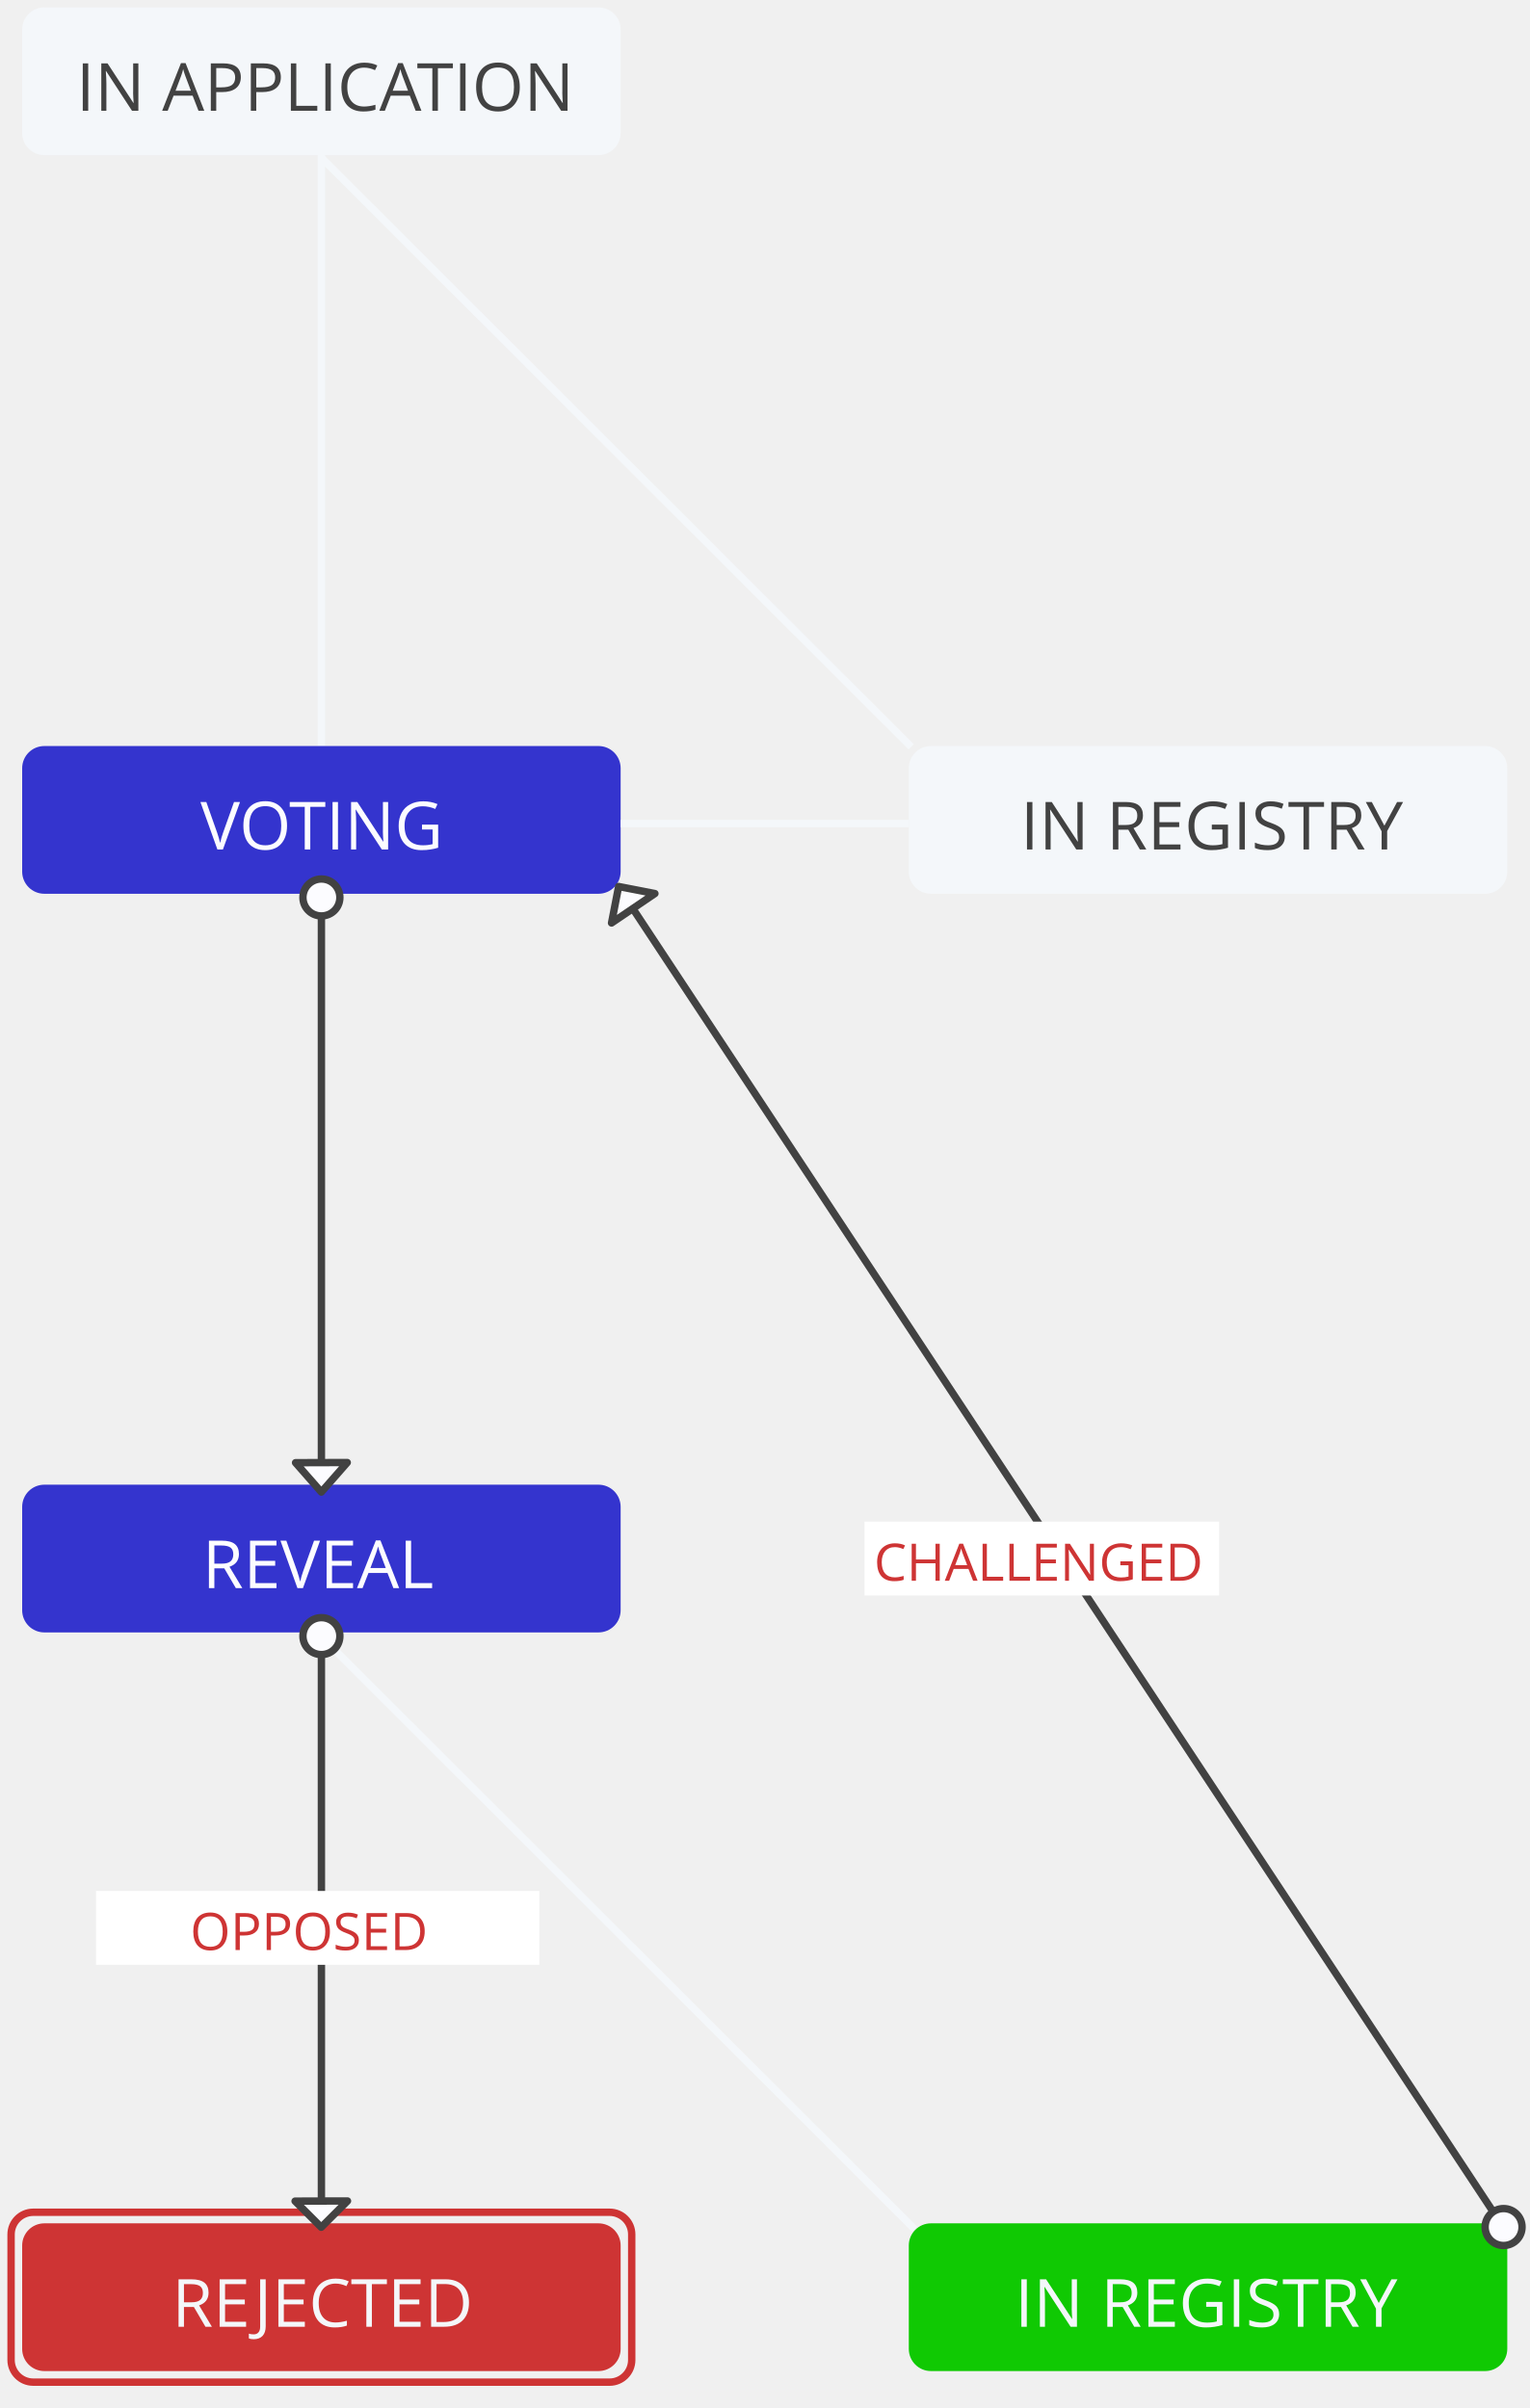
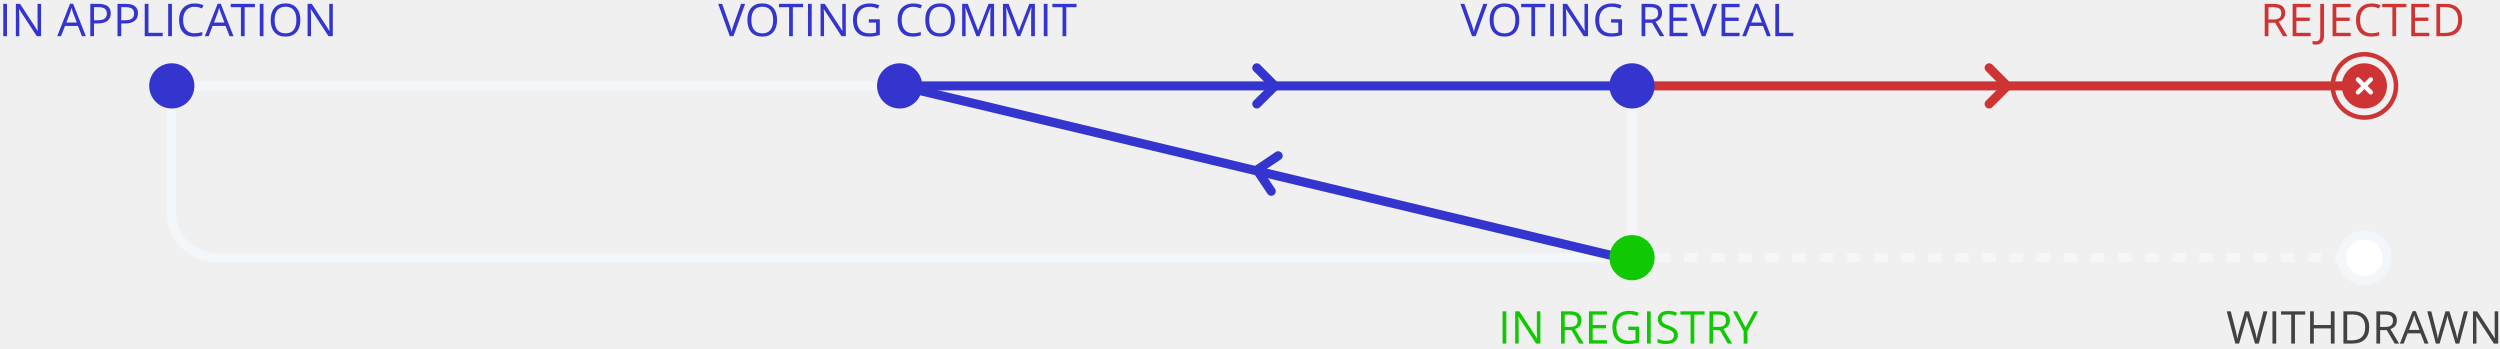
- <svg xmlns="http://www.w3.org/2000/svg" width="95%" height="95%" viewBox="0 0 207 326" version="1.1">
+ <svg xmlns="http://www.w3.org/2000/svg" width="553px" height="77px" viewBox="0 0 553 77" version="1.1">
  <defs />
  <g id="map_registry_challenge_id_rejected" stroke="none" stroke-width="1" fill="none" fill-rule="evenodd">
-     <g id="Group-3" transform="translate(1, 1)">
-       <rect id="Rectangle-11-Copy-3" fill="#CE3434" x="2" y="300" width="81" height="20" rx="3" />
-       <rect id="Rectangle-11-Copy-6" stroke="#CE3434" x="0.5" y="298.5" width="84" height="23" rx="3" />
-       <text id="REJECTED" font-family="Open Sans, sans-serif" font-size="9" font-weight="500" fill="#F4F7FA">
-         <tspan x="22.273" y="314">REJECTED</tspan>
-       </text>
-       <path d="M42.5,19.5 L42.5,99.5" id="Line" stroke="#F4F7FA" stroke-linecap="square" />
-       <path d="M42.476,20.33 L122.319,100.103 L42.476,20.33 Z" id="Line" stroke="#F4F7FA" stroke-linecap="square" />
-       <rect id="Rectangle-11" fill="#F4F7FA" x="2" y="0" width="81" height="20" rx="3" />
-       <text id="IN-APPLICATION" font-family="Open Sans, sans-serif" font-size="9" font-weight="normal" fill="#424242">
-         <tspan x="9.314" y="14">IN APPLICATION</tspan>
-       </text>
-       <rect id="Rectangle-11-Copy" fill="#3434CE" x="2" y="100" width="81" height="20" rx="3" />
-       <text id="VOTING" font-family="Open Sans, sans-serif" font-size="9" font-weight="500" fill="#FCFCFF">
-         <tspan x="26.125" y="114">VOTING</tspan>
-       </text>
-       <path d="M82.492,204.12 L82.542,316.985" id="Line" stroke="#F4F7FA" stroke-linecap="square" transform="translate(82.51718, 260.5525) rotate(-45) translate(-82.51718, -260.5525) " />
-       <rect id="Rectangle-11-Copy-5" fill="#10C903" x="122" y="300" width="81" height="20" rx="3" />
-       <g id="Group" transform="translate(140.4733, 209.8382) rotate(-210) translate(-140.4733, -209.8382) translate(131.4733, 101.8382)" stroke="#424242">
-         <path d="M0.806,0.969 L13.428,211.973" id="Line" stroke-linecap="square" />
-         <polygon id="Path-4" fill="#FCFCFF" stroke-linecap="round" stroke-linejoin="round" transform="translate(13.48468, 213.752) rotate(-4) translate(-13.48468, -213.752) " points="17.032 211.973 13.475 215.531 9.937 211.993" />
-       </g>
-       <g id="Group-4-Copy" transform="translate(116, 205)">
-         <rect id="Rectangle-12" fill="#FFFFFF" x="0" y="0" width="48" height="10" />
-         <text id="CHALLENGED" font-family="Open Sans, sans-serif" font-size="7" font-weight="500" fill="#CE3434">
-           <tspan x="1.288" y="8">CHALLENGED</tspan>
-         </text>
-       </g>
-       <text id="IN-REGISTRY" font-family="Open Sans, sans-serif" font-size="9" font-weight="500" fill="#F4F7FA">
-         <tspan x="136.345" y="314">IN REGISTRY</tspan>
-       </text>
-       <rect id="Rectangle-11-Copy-4" fill="#F4F7FA" x="122" y="100" width="81" height="20" rx="3" />
-       <text id="IN-REGISTRY" font-family="Open Sans, sans-serif" font-size="9" font-weight="normal" fill="#424242">
-         <tspan x="137.107" y="114">IN REGISTRY</tspan>
-       </text>
-       <path d="M102.5,92.487 L102.5,130.5" id="Line" stroke="#F4F7FA" stroke-linecap="square" transform="translate(103, 111) rotate(-270) translate(-103, -111) " />
-       <rect id="Rectangle-11-Copy-2" fill="#3434CE" x="2" y="200" width="81" height="20" rx="3" />
-       <g id="Group-2" transform="translate(39, 118)" stroke="#424242">
-         <path d="M3.5,2.5 L3.5,82.5" id="Line" stroke-linecap="square" />
-         <circle id="Oval-2" fill="#FCFCFF" cx="3.5" cy="2.5" r="2.5" />
-         <polygon id="Path-4" fill="#FCFCFF" stroke-linecap="round" stroke-linejoin="round" points="7 79 3.49 83 0 79.022" />
-       </g>
-       <text id="REVEAL" font-family="Open Sans, sans-serif" font-size="9" font-weight="500" fill="#FCFCFF">
-         <tspan x="26.387" y="214">REVEAL</tspan>
-       </text>
-       <circle id="Oval-2" stroke="#424242" fill="#FCFCFF" cx="202.5" cy="300.5" r="2.5" />
-       <g id="Group-Copy-2" transform="translate(38, 218)" stroke="#424242">
-         <path d="M4.5,1.5 L4.5,81.5" id="Line" stroke-linecap="square" />
-         <polygon id="Path-4" fill="#FCFCFF" stroke-linecap="round" stroke-linejoin="round" points="8.032 78.973 4.475 82.531 0.937 78.993" />
-         <circle id="Oval-2" fill="#FCFCFF" cx="4.5" cy="2.5" r="2.5" />
-       </g>
-       <g id="Group-4-Copy-2" transform="translate(12, 255)">
-         <rect id="Rectangle-12" fill="#FFFFFF" x="0" y="0" width="60" height="10" />
-         <text id="OPPOSED" font-family="Open Sans, sans-serif" font-size="7" font-weight="500" fill="#CE3434">
-           <tspan x="12.737" y="8">OPPOSED</tspan>
-         </text>
-       </g>
+     <path d="M360.499,19 L522.5,19" id="Line-2" stroke="#CE3434" stroke-width="2" stroke-linecap="square" />
+     <circle id="Oval-Copy-2" stroke="#CE3434" cx="523" cy="19" r="7" />
+     <circle id="Oval-Copy-3" fill="#CE3434" cx="523" cy="19" r="5" />
+     <text id="REJECTED" font-family="Open Sans, sans-serif" font-size="10" font-weight="500" fill="#CE3434">
+       <tspan x="499.97" y="8">REJECTED</tspan>
+     </text>
+     <polyline id="Path-3-Copy-2" stroke="#CE3434" stroke-width="2" stroke-linecap="round" stroke-linejoin="round" transform="translate(442, 19) rotate(-270) translate(-442, -19) " points="438 21 442.019 17 446 21" />
+     <g id="Group" transform="translate(521, 17)" stroke="#FCFCFF" stroke-linecap="round" stroke-linejoin="round">
+       <path d="M3.414,0.586 L0.586,3.414" id="Line-4" />
+       <path d="M3.414,3.414 L0.586,0.586" id="Line-4" />
    </g>
+     <path d="M198.499,19 L361.501,19" id="Line-2" stroke="#3434CE" stroke-width="2" stroke-linecap="square" />
+     <polyline id="Path-3-Copy" stroke="#3434CE" stroke-width="2" stroke-linecap="round" stroke-linejoin="round" transform="translate(280, 19) rotate(-270) translate(-280, -19) " points="276 21 280.019 17 284 21" />
+     <path d="M37.869,19.079 L37.869,47 C37.869,52.523 42.346,57 47.869,57 L361,57" id="Path-2" stroke="#F4F7FA" stroke-width="2" />
+     <path d="M38,19 L199.501,19" id="Line-2" stroke="#F4F7FA" stroke-width="2" stroke-linecap="square" />
+     <path d="M199.123,19 L360.812,57.548" id="Line-2" stroke="#3434CE" stroke-width="2" stroke-linecap="square" />
+     <path d="M361,19 L361,58" id="Line-2" stroke="#F4F7FA" stroke-width="2" stroke-linecap="square" />
+     <path d="M361.499,57 L522.504,57" id="Line-2" stroke="#F4F7FA" stroke-width="2" stroke-linecap="square" stroke-dasharray="1,5" />
+     <circle id="Oval" fill="#3434CE" cx="38" cy="19" r="5" />
+     <circle id="Oval-Copy" fill="#3434CE" cx="199" cy="19" r="5" />
+     <circle id="Oval-Copy-2" fill="#3434CE" cx="361" cy="19" r="5" />
+     <circle id="Oval-Copy-2" fill="#10C903" cx="361" cy="57" r="5" />
+     <circle id="Oval-Copy-3" stroke="#F4F7FA" stroke-width="2" fill="#FFFFFF" cx="523" cy="57" r="5" />
+     <text id="IN-APPLICATION" font-family="Open Sans, sans-serif" font-size="10" font-weight="500" fill="#3434CE">
+       <tspan x="-0.267" y="8">IN APPLICATION</tspan>
+     </text>
+     <text id="VOTING-COMMIT" font-family="Open Sans, sans-serif" font-size="10" font-weight="500" fill="#3434CE">
+       <tspan x="158.863" y="8">VOTING COMMIT</tspan>
+     </text>
+     <text id="VOTING-REVEAL" font-family="Open Sans, sans-serif" font-size="10" font-weight="500" fill="#3434CE">
+       <tspan x="323.048" y="8">VOTING REVEAL</tspan>
+     </text>
+     <text id="IN-REGISTRY" font-family="Open Sans, sans-serif" font-size="10" font-weight="500" fill="#10C903">
+       <tspan x="331.383" y="76">IN REGISTRY</tspan>
+     </text>
+     <text id="WITHDRAWN" font-family="Open Sans, sans-serif" font-size="10" font-weight="normal" fill="#424242">
+       <tspan x="492.424" y="76">WITHDRAWN</tspan>
+     </text>
+     <polyline id="Path-3-Copy" stroke="#3434CE" stroke-width="2" stroke-linecap="round" stroke-linejoin="round" transform="translate(280, 38) rotate(-79) translate(-280, -38) " points="276 40 280.019 36 284 40" />
  </g>
</svg>
